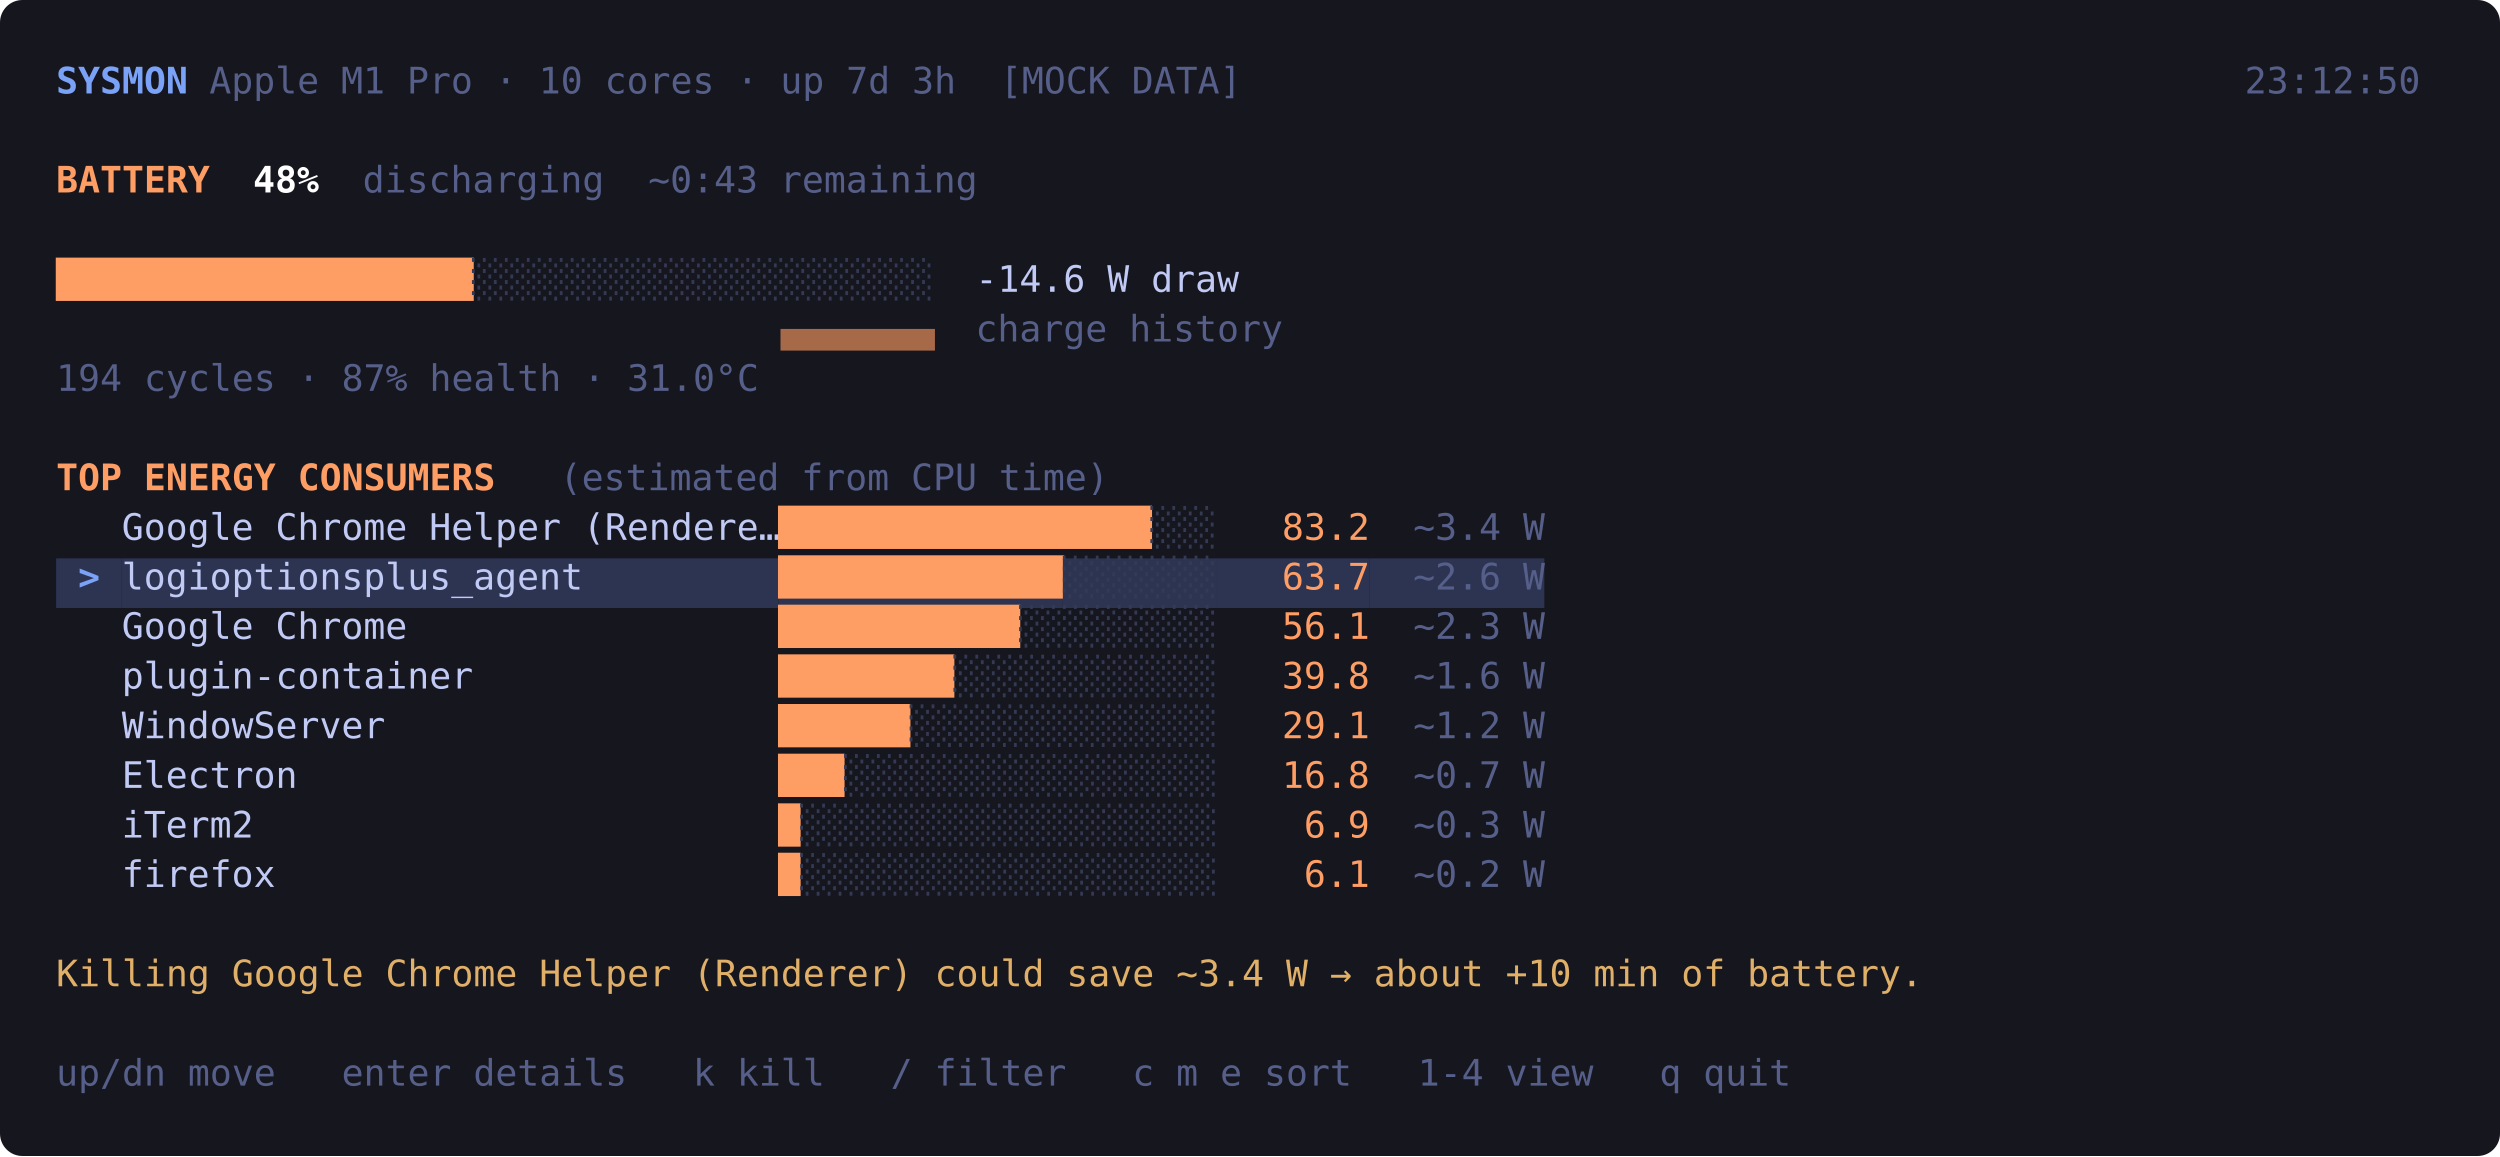
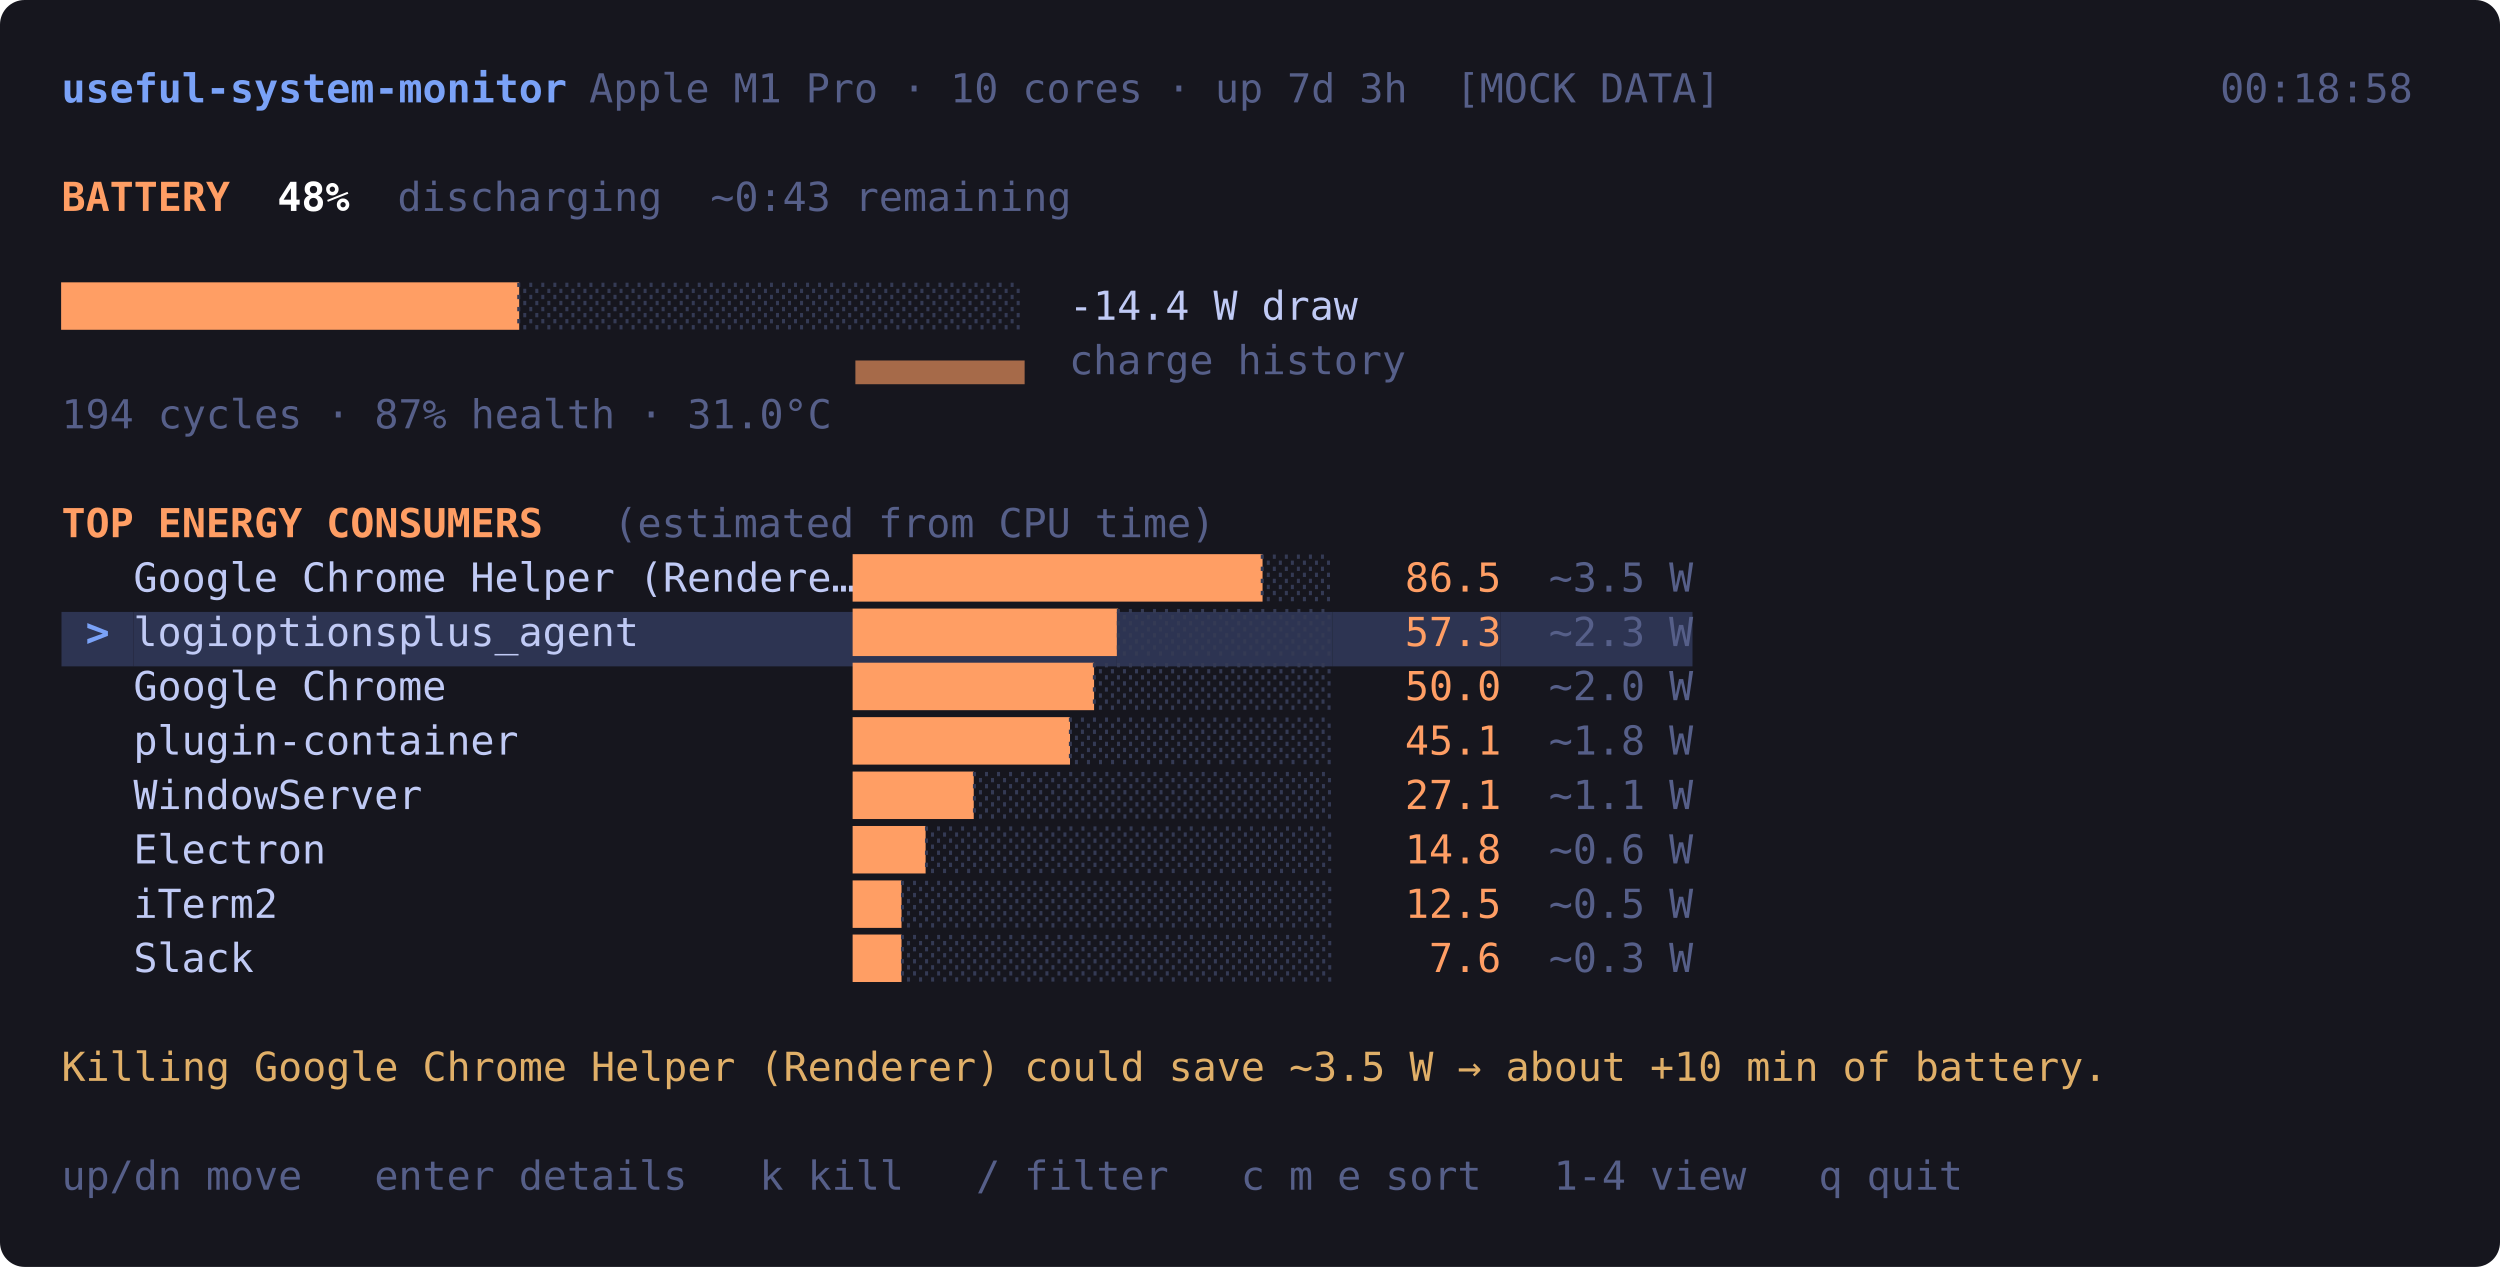
- <svg xmlns="http://www.w3.org/2000/svg" width="891" height="412" viewBox="0 0 891 412" font-family="ui-monospace, SFMono-Regular, Menlo, Consolas, 'DejaVu Sans Mono', monospace" font-size="13">
-   <rect width="891" height="412" rx="8" fill="#16161e" />
-   <text x="20.0" y="33.3" textLength="54.6" lengthAdjust="spacing" fill="rgb(122,162,247)" font-weight="700" xml:space="preserve">SYSMON </text>
-   <text x="74.6" y="33.3" textLength="366.6" lengthAdjust="spacing" fill="rgb(86,95,137)" xml:space="preserve">Apple M1 Pro · 10 cores · up 7d 3h  [MOCK DATA]</text>
-   <text x="800.0" y="33.3" textLength="62.4" lengthAdjust="spacing" fill="rgb(86,95,137)" xml:space="preserve">23:12:50</text>
+ <svg xmlns="http://www.w3.org/2000/svg" width="813" height="412" viewBox="0 0 813 412" font-family="ui-monospace, SFMono-Regular, Menlo, Consolas, 'DejaVu Sans Mono', monospace" font-size="13">
+   <rect width="813" height="412" rx="8" fill="#16161e" />
+   <text x="20.0" y="33.3" textLength="171.6" lengthAdjust="spacing" fill="rgb(122,162,247)" font-weight="700" xml:space="preserve">useful-system-monitor </text>
+   <text x="191.6" y="33.3" textLength="366.6" lengthAdjust="spacing" fill="rgb(86,95,137)" xml:space="preserve">Apple M1 Pro · 10 cores · up 7d 3h  [MOCK DATA]</text>
+   <text x="722.0" y="33.3" textLength="62.4" lengthAdjust="spacing" fill="rgb(86,95,137)" xml:space="preserve">00:18:58</text>
  <text x="20.0" y="68.6" textLength="70.2" lengthAdjust="spacing" fill="rgb(255,158,100)" font-weight="700" xml:space="preserve">BATTERY  </text>
  <text x="90.2" y="68.6" textLength="23.4" lengthAdjust="spacing" fill="rgb(255,255,255)" font-weight="700" xml:space="preserve">48%</text>
  <text x="113.6" y="68.6" textLength="234.0" lengthAdjust="spacing" fill="rgb(86,95,137)" xml:space="preserve">  discharging  ~0:43 remaining</text>
  <text x="20.0" y="104.0" textLength="148.2" lengthAdjust="spacing" fill="rgb(255,158,100)" xml:space="preserve">███████████████████</text>
  <text x="168.2" y="104.0" textLength="163.8" lengthAdjust="spacing" fill="rgb(52,58,84)" xml:space="preserve">░░░░░░░░░░░░░░░░░░░░░</text>
-   <text x="332.0" y="104.0" textLength="109.2" lengthAdjust="spacing" fill="rgb(192,202,245)" xml:space="preserve">  -14.6 W draw</text>
+   <text x="332.0" y="104.0" textLength="109.2" lengthAdjust="spacing" fill="rgb(192,202,245)" xml:space="preserve">  -14.4 W draw</text>
  <text x="20.0" y="121.7" textLength="312.0" lengthAdjust="spacing" fill="rgb(255,158,100)" opacity="0.62" xml:space="preserve">                                 ▄▄▄▄▄▄▄</text>
  <text x="332.0" y="121.7" textLength="124.8" lengthAdjust="spacing" fill="rgb(86,95,137)" xml:space="preserve">  charge history</text>
  <text x="20.0" y="139.3" textLength="249.6" lengthAdjust="spacing" fill="rgb(86,95,137)" xml:space="preserve">194 cycles · 87% health · 31.0°C</text>
  <text x="20.0" y="174.7" textLength="156.0" lengthAdjust="spacing" fill="rgb(255,158,100)" font-weight="700" xml:space="preserve">TOP ENERGY CONSUMERS</text>
  <text x="176.0" y="174.7" textLength="218.4" lengthAdjust="spacing" fill="rgb(86,95,137)" xml:space="preserve">   (estimated from CPU time)</text>
  <text x="43.4" y="192.4" textLength="234.0" lengthAdjust="spacing" fill="rgb(192,202,245)" xml:space="preserve">Google Chrome Helper (Rendere…</text>
  <text x="277.4" y="192.4" textLength="132.6" lengthAdjust="spacing" fill="rgb(255,158,100)" xml:space="preserve">█████████████████</text>
  <text x="410.0" y="192.4" textLength="23.4" lengthAdjust="spacing" fill="rgb(52,58,84)" xml:space="preserve">░░░</text>
-   <text x="433.4" y="192.4" textLength="54.6" lengthAdjust="spacing" fill="rgb(255,158,100)" xml:space="preserve">   83.2</text>
-   <text x="488.0" y="192.4" textLength="62.4" lengthAdjust="spacing" fill="rgb(86,95,137)" xml:space="preserve">  ~3.4 W</text>
+   <text x="433.4" y="192.4" textLength="54.6" lengthAdjust="spacing" fill="rgb(255,158,100)" xml:space="preserve">   86.5</text>
+   <text x="488.0" y="192.4" textLength="62.4" lengthAdjust="spacing" fill="rgb(86,95,137)" xml:space="preserve">  ~3.5 W</text>
  <rect x="20.0" y="199.0" width="23.4" height="17.7" fill="rgb(45,52,82)" />
  <text x="20.0" y="210.1" textLength="23.4" lengthAdjust="spacing" fill="rgb(122,162,247)" font-weight="700" xml:space="preserve"> &gt; </text>
  <rect x="43.4" y="199.0" width="234.0" height="17.7" fill="rgb(45,52,82)" />
  <text x="43.4" y="210.1" textLength="234.0" lengthAdjust="spacing" fill="rgb(192,202,245)" xml:space="preserve">logioptionsplus_agent         </text>
-   <rect x="277.4" y="199.0" width="101.4" height="17.7" fill="rgb(45,52,82)" />
-   <text x="277.4" y="210.1" textLength="101.4" lengthAdjust="spacing" fill="rgb(255,158,100)" xml:space="preserve">█████████████</text>
-   <rect x="378.8" y="199.0" width="54.6" height="17.7" fill="rgb(45,52,82)" />
-   <text x="378.8" y="210.1" textLength="54.6" lengthAdjust="spacing" fill="rgb(52,58,84)" xml:space="preserve">░░░░░░░</text>
+   <rect x="277.4" y="199.0" width="85.8" height="17.7" fill="rgb(45,52,82)" />
+   <text x="277.4" y="210.1" textLength="85.8" lengthAdjust="spacing" fill="rgb(255,158,100)" xml:space="preserve">███████████</text>
+   <rect x="363.2" y="199.0" width="70.2" height="17.7" fill="rgb(45,52,82)" />
+   <text x="363.2" y="210.1" textLength="70.2" lengthAdjust="spacing" fill="rgb(52,58,84)" xml:space="preserve">░░░░░░░░░</text>
  <rect x="433.4" y="199.0" width="54.6" height="17.7" fill="rgb(45,52,82)" />
-   <text x="433.4" y="210.1" textLength="54.6" lengthAdjust="spacing" fill="rgb(255,158,100)" xml:space="preserve">   63.7</text>
+   <text x="433.4" y="210.1" textLength="54.6" lengthAdjust="spacing" fill="rgb(255,158,100)" xml:space="preserve">   57.3</text>
  <rect x="488.0" y="199.0" width="62.4" height="17.7" fill="rgb(45,52,82)" />
-   <text x="488.0" y="210.1" textLength="62.4" lengthAdjust="spacing" fill="rgb(86,95,137)" xml:space="preserve">  ~2.6 W</text>
+   <text x="488.0" y="210.1" textLength="62.4" lengthAdjust="spacing" fill="rgb(86,95,137)" xml:space="preserve">  ~2.3 W</text>
  <text x="43.4" y="227.7" textLength="234.0" lengthAdjust="spacing" fill="rgb(192,202,245)" xml:space="preserve">Google Chrome                 </text>
-   <text x="277.4" y="227.7" textLength="85.8" lengthAdjust="spacing" fill="rgb(255,158,100)" xml:space="preserve">███████████</text>
-   <text x="363.2" y="227.7" textLength="70.2" lengthAdjust="spacing" fill="rgb(52,58,84)" xml:space="preserve">░░░░░░░░░</text>
-   <text x="433.4" y="227.7" textLength="54.6" lengthAdjust="spacing" fill="rgb(255,158,100)" xml:space="preserve">   56.1</text>
-   <text x="488.0" y="227.7" textLength="62.4" lengthAdjust="spacing" fill="rgb(86,95,137)" xml:space="preserve">  ~2.3 W</text>
+   <text x="277.4" y="227.7" textLength="78.0" lengthAdjust="spacing" fill="rgb(255,158,100)" xml:space="preserve">██████████</text>
+   <text x="355.4" y="227.7" textLength="78.0" lengthAdjust="spacing" fill="rgb(52,58,84)" xml:space="preserve">░░░░░░░░░░</text>
+   <text x="433.4" y="227.7" textLength="54.6" lengthAdjust="spacing" fill="rgb(255,158,100)" xml:space="preserve">   50.0</text>
+   <text x="488.0" y="227.7" textLength="62.4" lengthAdjust="spacing" fill="rgb(86,95,137)" xml:space="preserve">  ~2.0 W</text>
  <text x="43.4" y="245.4" textLength="234.0" lengthAdjust="spacing" fill="rgb(192,202,245)" xml:space="preserve">plugin-container              </text>
-   <text x="277.4" y="245.4" textLength="62.4" lengthAdjust="spacing" fill="rgb(255,158,100)" xml:space="preserve">████████</text>
-   <text x="339.8" y="245.4" textLength="93.6" lengthAdjust="spacing" fill="rgb(52,58,84)" xml:space="preserve">░░░░░░░░░░░░</text>
-   <text x="433.4" y="245.4" textLength="54.6" lengthAdjust="spacing" fill="rgb(255,158,100)" xml:space="preserve">   39.8</text>
-   <text x="488.0" y="245.4" textLength="62.4" lengthAdjust="spacing" fill="rgb(86,95,137)" xml:space="preserve">  ~1.6 W</text>
+   <text x="277.4" y="245.4" textLength="70.2" lengthAdjust="spacing" fill="rgb(255,158,100)" xml:space="preserve">█████████</text>
+   <text x="347.6" y="245.4" textLength="85.8" lengthAdjust="spacing" fill="rgb(52,58,84)" xml:space="preserve">░░░░░░░░░░░</text>
+   <text x="433.4" y="245.4" textLength="54.6" lengthAdjust="spacing" fill="rgb(255,158,100)" xml:space="preserve">   45.1</text>
+   <text x="488.0" y="245.4" textLength="62.4" lengthAdjust="spacing" fill="rgb(86,95,137)" xml:space="preserve">  ~1.8 W</text>
  <text x="43.4" y="263.1" textLength="234.0" lengthAdjust="spacing" fill="rgb(192,202,245)" xml:space="preserve">WindowServer                  </text>
-   <text x="277.4" y="263.1" textLength="46.8" lengthAdjust="spacing" fill="rgb(255,158,100)" xml:space="preserve">██████</text>
-   <text x="324.2" y="263.1" textLength="109.2" lengthAdjust="spacing" fill="rgb(52,58,84)" xml:space="preserve">░░░░░░░░░░░░░░</text>
-   <text x="433.4" y="263.1" textLength="54.6" lengthAdjust="spacing" fill="rgb(255,158,100)" xml:space="preserve">   29.1</text>
-   <text x="488.0" y="263.1" textLength="62.4" lengthAdjust="spacing" fill="rgb(86,95,137)" xml:space="preserve">  ~1.2 W</text>
+   <text x="277.4" y="263.1" textLength="39.0" lengthAdjust="spacing" fill="rgb(255,158,100)" xml:space="preserve">█████</text>
+   <text x="316.4" y="263.1" textLength="117.0" lengthAdjust="spacing" fill="rgb(52,58,84)" xml:space="preserve">░░░░░░░░░░░░░░░</text>
+   <text x="433.4" y="263.1" textLength="54.6" lengthAdjust="spacing" fill="rgb(255,158,100)" xml:space="preserve">   27.1</text>
+   <text x="488.0" y="263.1" textLength="62.4" lengthAdjust="spacing" fill="rgb(86,95,137)" xml:space="preserve">  ~1.1 W</text>
  <text x="43.4" y="280.8" textLength="234.0" lengthAdjust="spacing" fill="rgb(192,202,245)" xml:space="preserve">Electron                      </text>
  <text x="277.4" y="280.8" textLength="23.4" lengthAdjust="spacing" fill="rgb(255,158,100)" xml:space="preserve">███</text>
  <text x="300.8" y="280.8" textLength="132.6" lengthAdjust="spacing" fill="rgb(52,58,84)" xml:space="preserve">░░░░░░░░░░░░░░░░░</text>
-   <text x="433.4" y="280.8" textLength="54.6" lengthAdjust="spacing" fill="rgb(255,158,100)" xml:space="preserve">   16.8</text>
-   <text x="488.0" y="280.8" textLength="62.4" lengthAdjust="spacing" fill="rgb(86,95,137)" xml:space="preserve">  ~0.7 W</text>
+   <text x="433.4" y="280.8" textLength="54.6" lengthAdjust="spacing" fill="rgb(255,158,100)" xml:space="preserve">   14.8</text>
+   <text x="488.0" y="280.8" textLength="62.4" lengthAdjust="spacing" fill="rgb(86,95,137)" xml:space="preserve">  ~0.6 W</text>
  <text x="43.4" y="298.5" textLength="234.0" lengthAdjust="spacing" fill="rgb(192,202,245)" xml:space="preserve">iTerm2                        </text>
-   <text x="277.4" y="298.5" textLength="7.8" lengthAdjust="spacing" fill="rgb(255,158,100)" xml:space="preserve">█</text>
-   <text x="285.2" y="298.5" textLength="148.2" lengthAdjust="spacing" fill="rgb(52,58,84)" xml:space="preserve">░░░░░░░░░░░░░░░░░░░</text>
-   <text x="433.4" y="298.5" textLength="54.6" lengthAdjust="spacing" fill="rgb(255,158,100)" xml:space="preserve">    6.9</text>
-   <text x="488.0" y="298.5" textLength="62.4" lengthAdjust="spacing" fill="rgb(86,95,137)" xml:space="preserve">  ~0.3 W</text>
-   <text x="43.4" y="316.1" textLength="234.0" lengthAdjust="spacing" fill="rgb(192,202,245)" xml:space="preserve">firefox                       </text>
-   <text x="277.4" y="316.1" textLength="7.8" lengthAdjust="spacing" fill="rgb(255,158,100)" xml:space="preserve">█</text>
-   <text x="285.2" y="316.1" textLength="148.2" lengthAdjust="spacing" fill="rgb(52,58,84)" xml:space="preserve">░░░░░░░░░░░░░░░░░░░</text>
-   <text x="433.4" y="316.1" textLength="54.6" lengthAdjust="spacing" fill="rgb(255,158,100)" xml:space="preserve">    6.1</text>
-   <text x="488.0" y="316.1" textLength="62.4" lengthAdjust="spacing" fill="rgb(86,95,137)" xml:space="preserve">  ~0.2 W</text>
-   <text x="20.0" y="351.5" textLength="663.0" lengthAdjust="spacing" fill="rgb(224,175,104)" xml:space="preserve">Killing Google Chrome Helper (Renderer) could save ~3.4 W → about +10 min of battery.</text>
+   <text x="277.4" y="298.5" textLength="15.6" lengthAdjust="spacing" fill="rgb(255,158,100)" xml:space="preserve">██</text>
+   <text x="293.0" y="298.5" textLength="140.4" lengthAdjust="spacing" fill="rgb(52,58,84)" xml:space="preserve">░░░░░░░░░░░░░░░░░░</text>
+   <text x="433.4" y="298.5" textLength="54.6" lengthAdjust="spacing" fill="rgb(255,158,100)" xml:space="preserve">   12.5</text>
+   <text x="488.0" y="298.5" textLength="62.4" lengthAdjust="spacing" fill="rgb(86,95,137)" xml:space="preserve">  ~0.5 W</text>
+   <text x="43.4" y="316.1" textLength="234.0" lengthAdjust="spacing" fill="rgb(192,202,245)" xml:space="preserve">Slack                         </text>
+   <text x="277.4" y="316.1" textLength="15.6" lengthAdjust="spacing" fill="rgb(255,158,100)" xml:space="preserve">██</text>
+   <text x="293.0" y="316.1" textLength="140.4" lengthAdjust="spacing" fill="rgb(52,58,84)" xml:space="preserve">░░░░░░░░░░░░░░░░░░</text>
+   <text x="433.4" y="316.1" textLength="54.6" lengthAdjust="spacing" fill="rgb(255,158,100)" xml:space="preserve">    7.6</text>
+   <text x="488.0" y="316.1" textLength="62.4" lengthAdjust="spacing" fill="rgb(86,95,137)" xml:space="preserve">  ~0.3 W</text>
+   <text x="20.0" y="351.5" textLength="663.0" lengthAdjust="spacing" fill="rgb(224,175,104)" xml:space="preserve">Killing Google Chrome Helper (Renderer) could save ~3.5 W → about +10 min of battery.</text>
  <text x="20.0" y="386.9" textLength="616.2" lengthAdjust="spacing" fill="rgb(86,95,137)" xml:space="preserve">up/dn move   enter details   k kill   / filter   c m e sort   1-4 view   q quit</text>
</svg>
